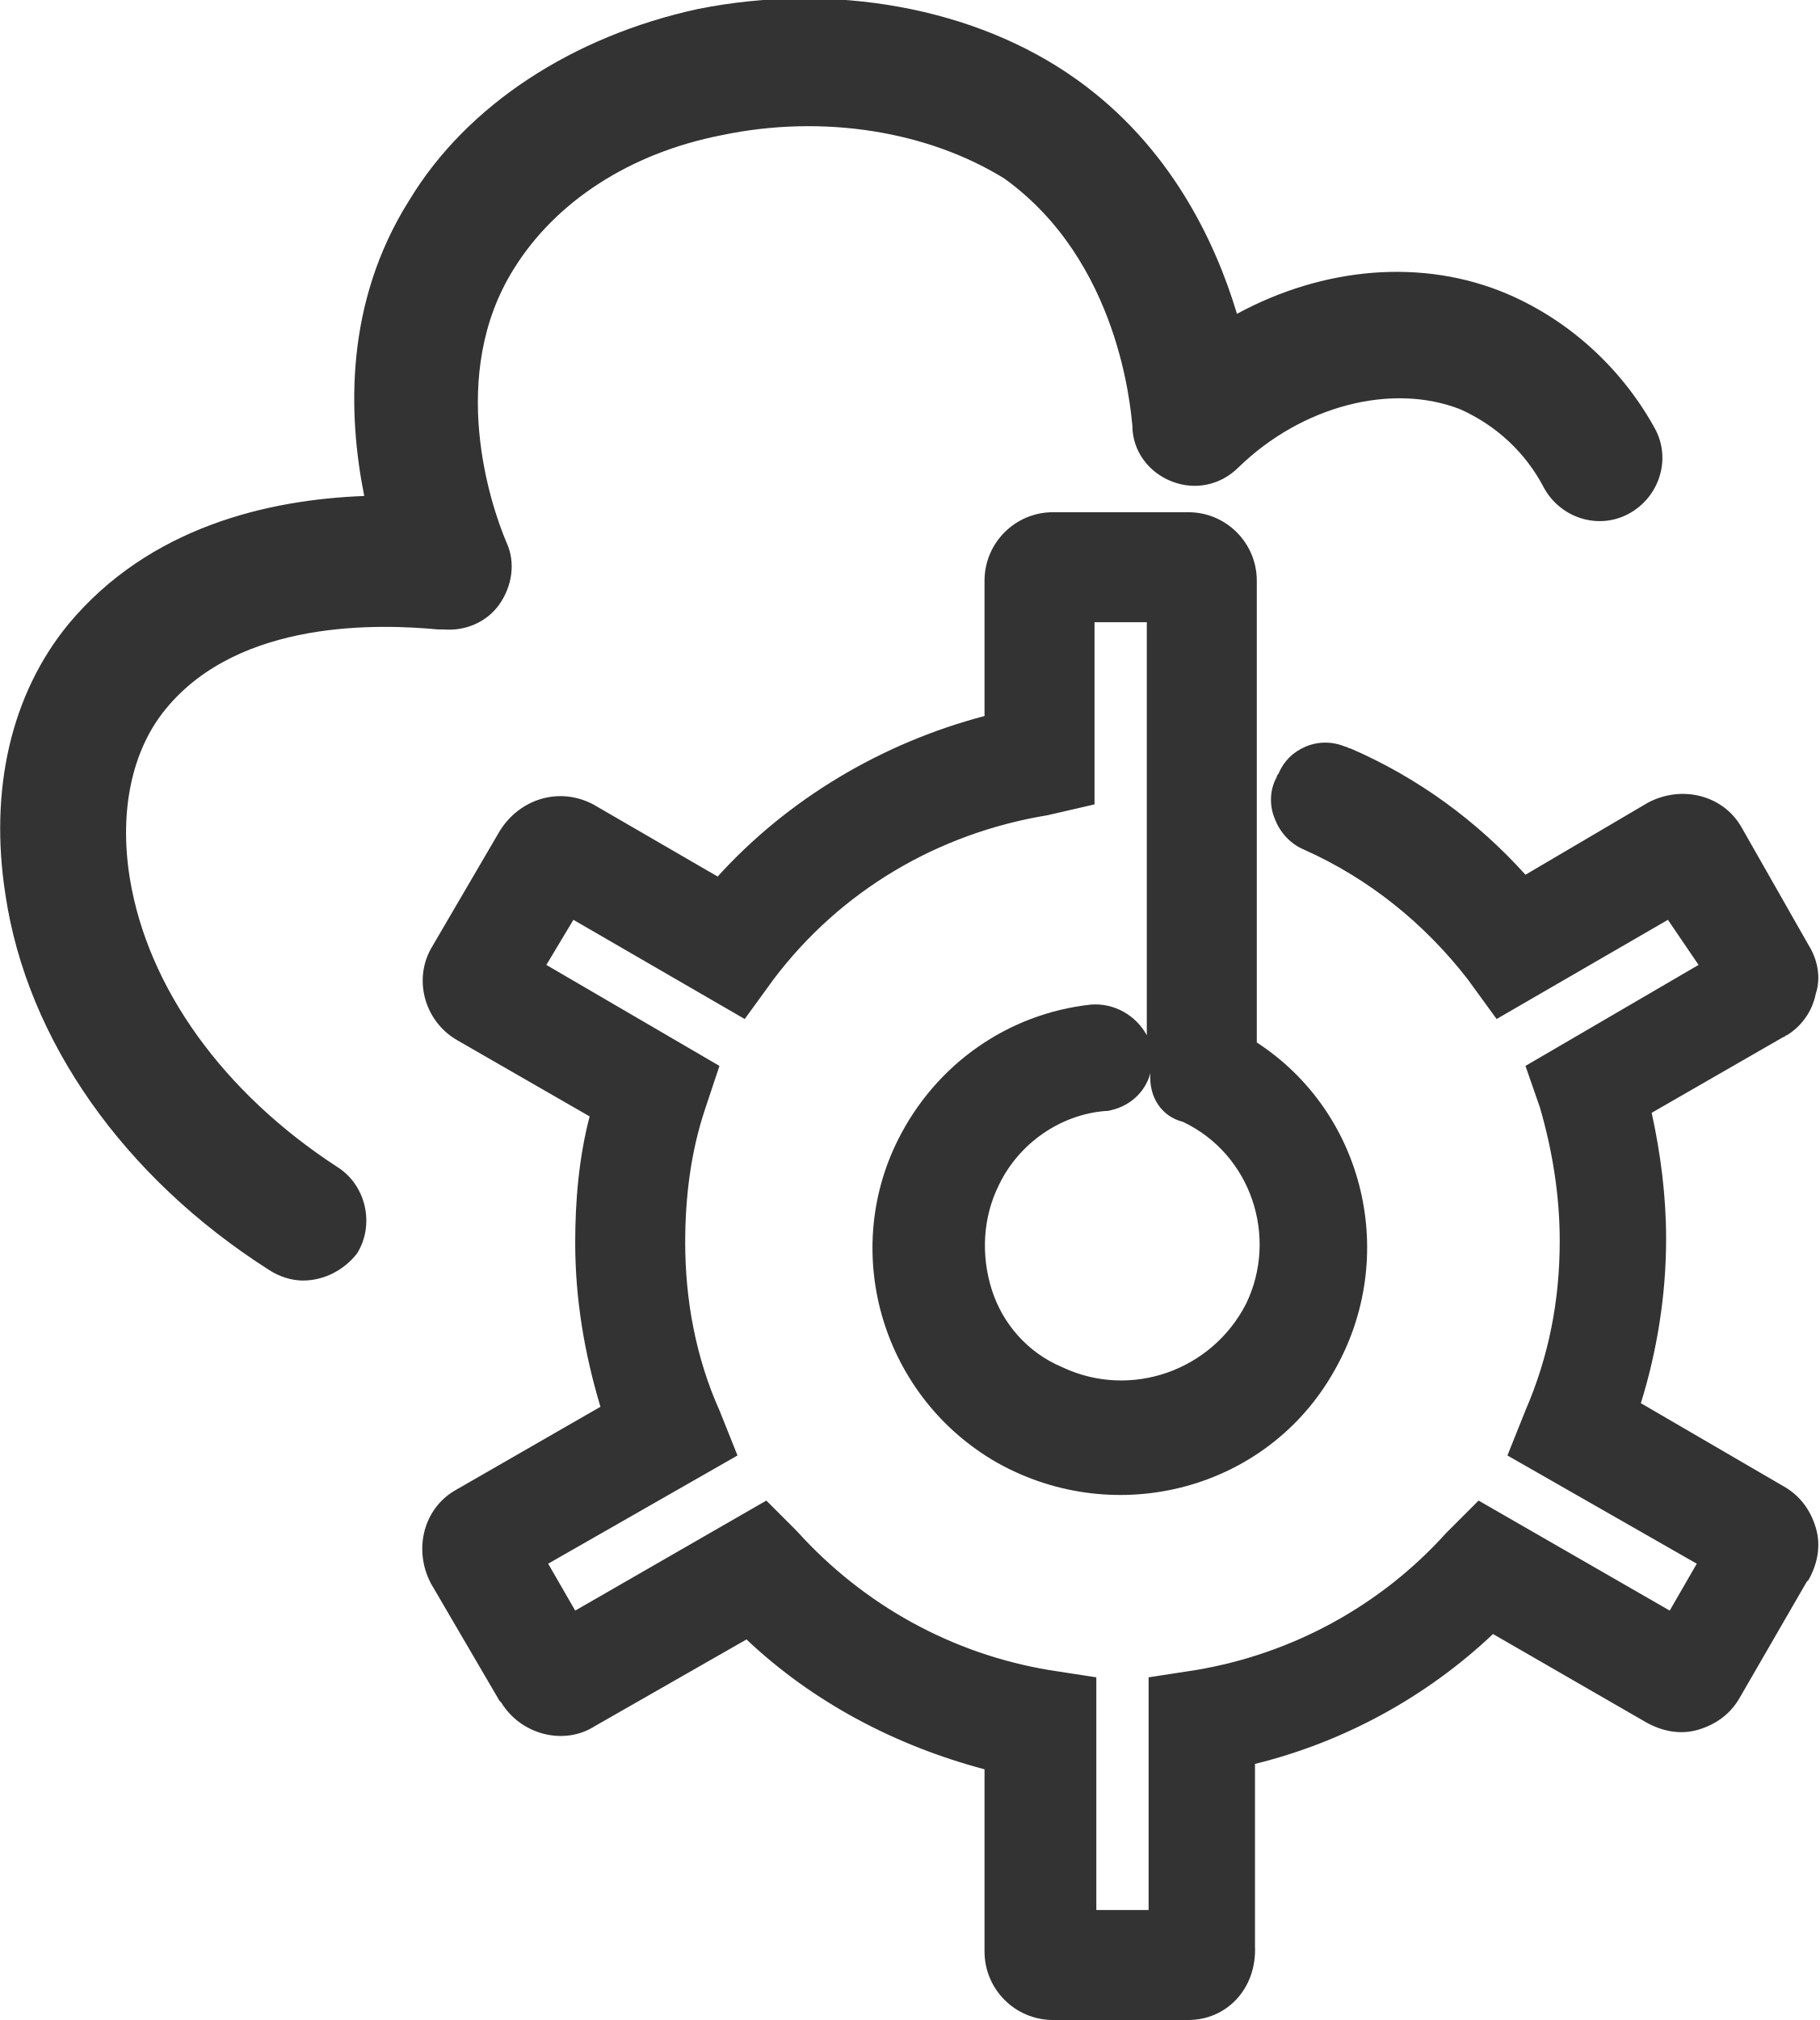
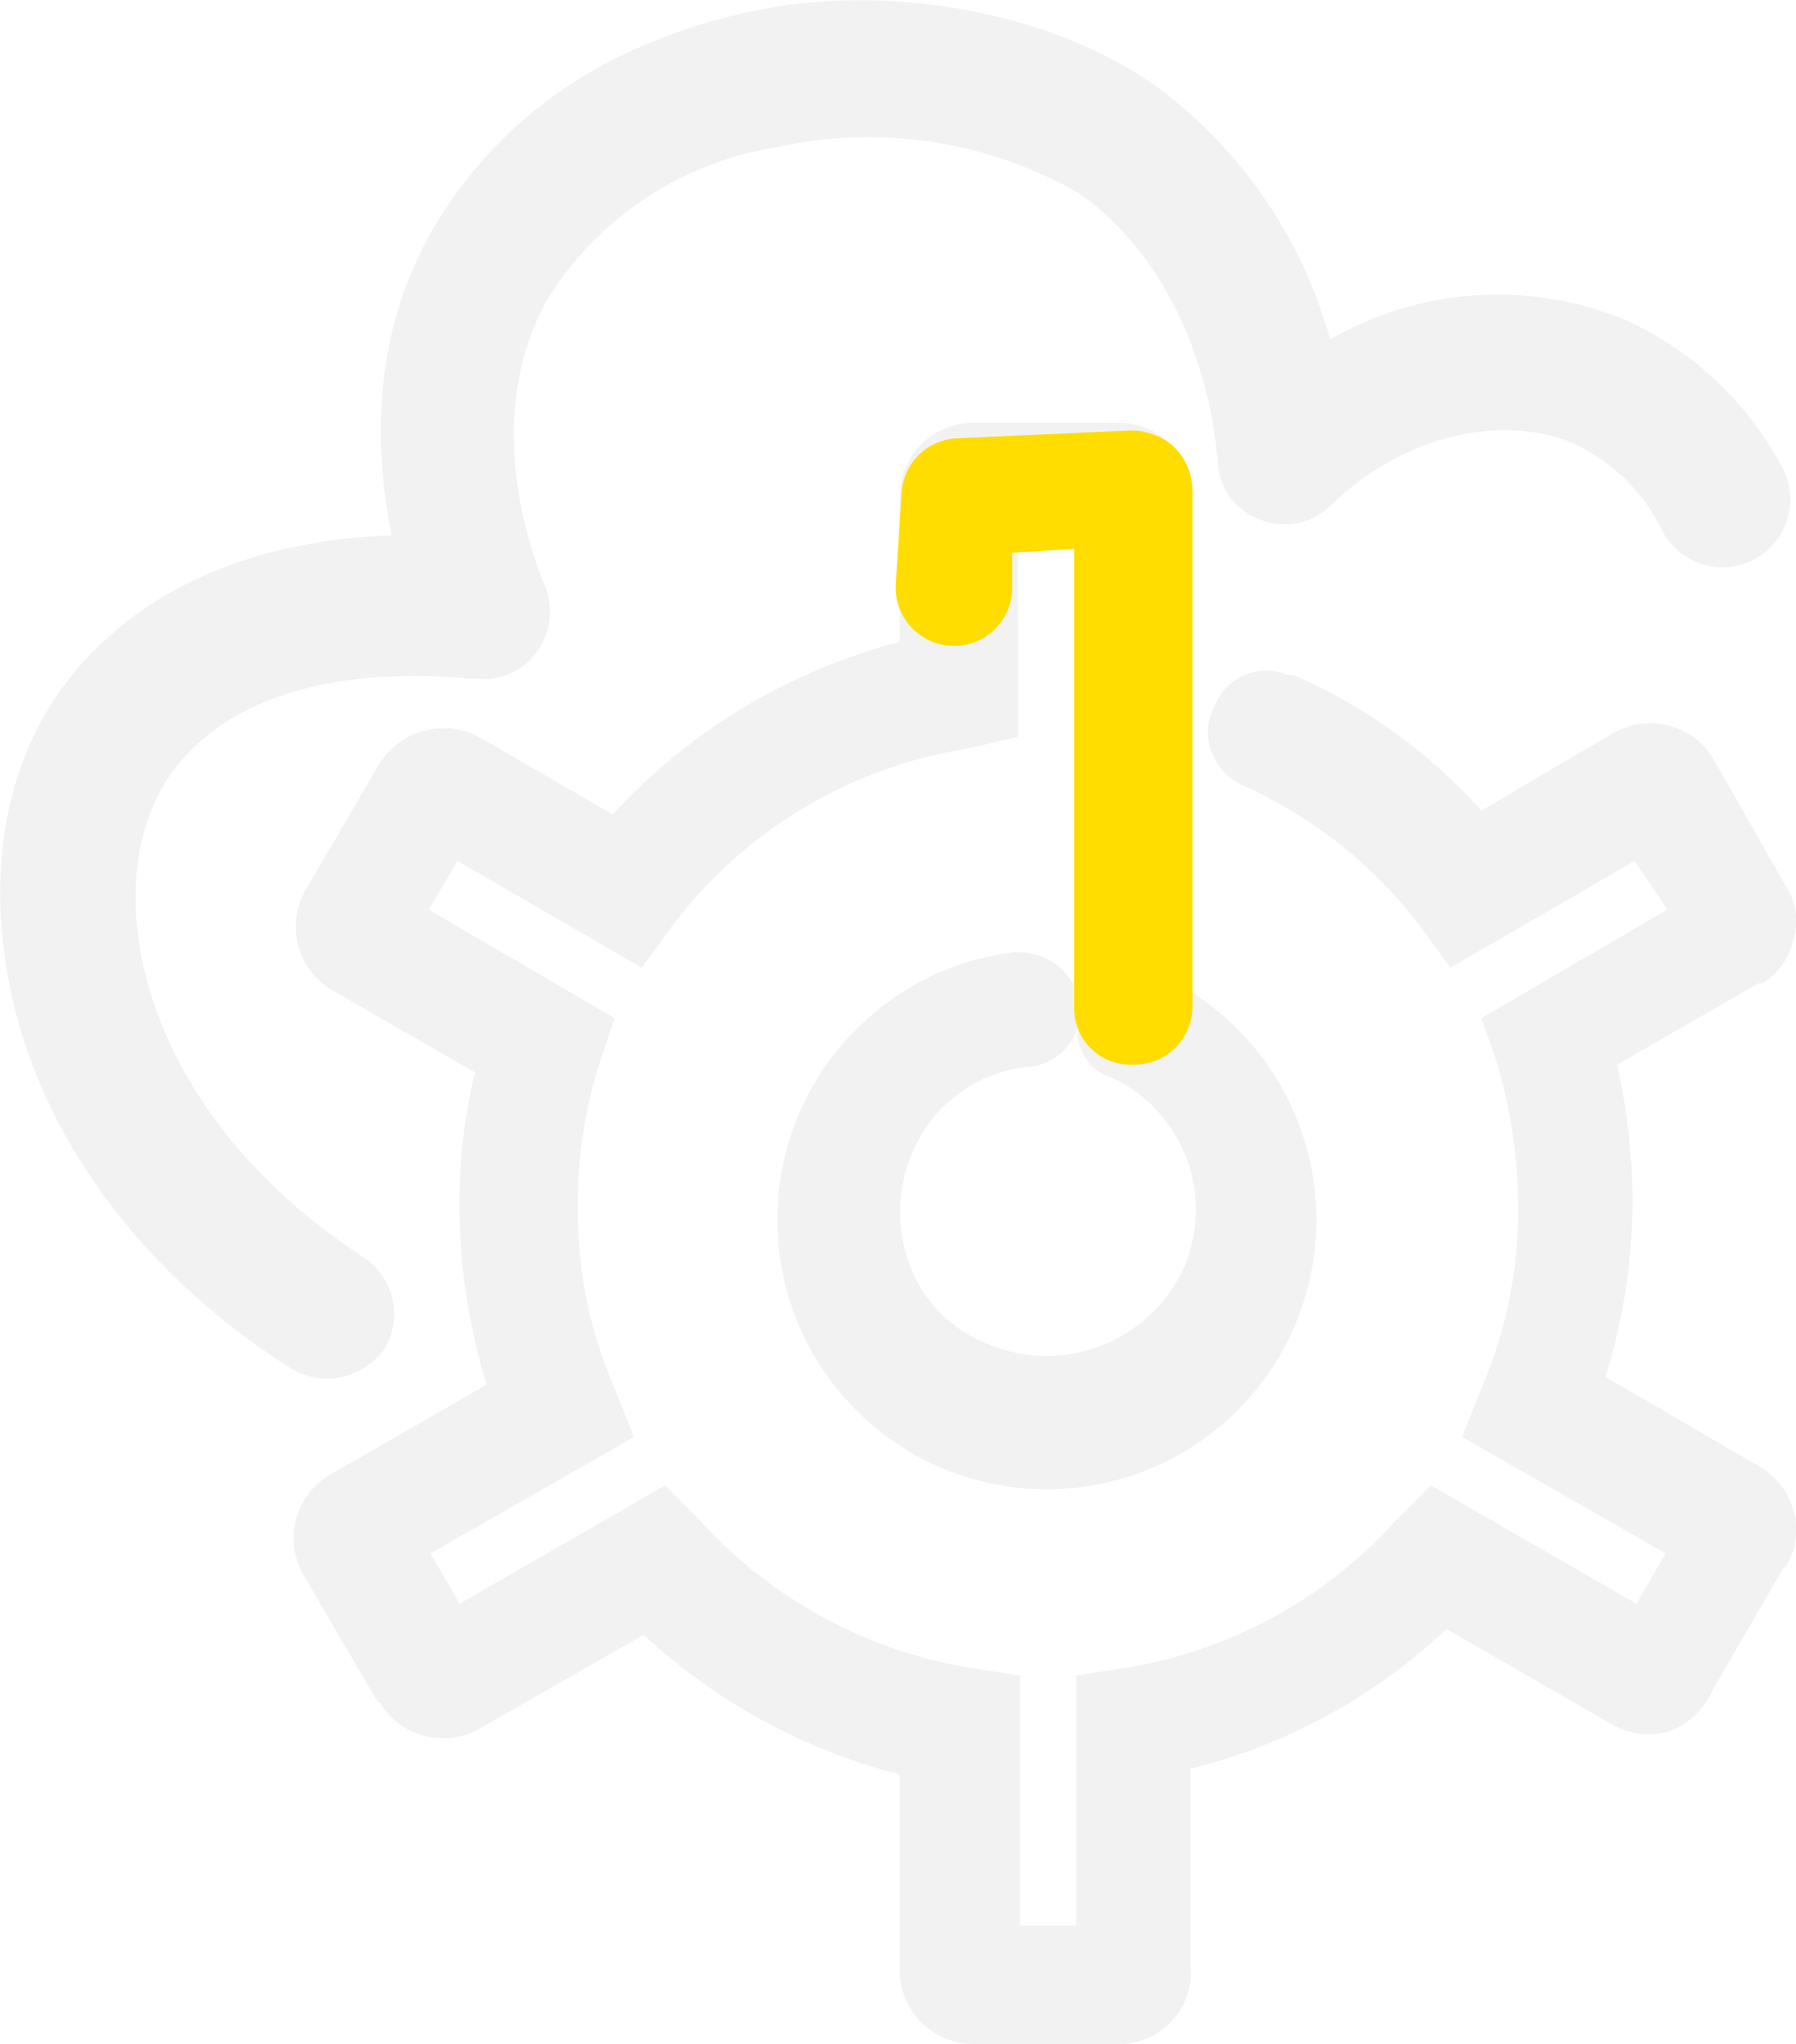
- <svg xmlns="http://www.w3.org/2000/svg" version="1.1" id="Layer_1" x="0px" y="0px" viewBox="0 0 100.9 112" style="enable-background:new 0 0 100.9 112;" xml:space="preserve">
-   <style type="text/css">
- 	.st0{fill:#333333;}
- </style>
-   <g id="Layer_2_1_">
-     <g id="Layer_1-2">
-       <path class="st0" d="M16.8,71c-0.6,0-1.3-0.2-1.9-0.6c-8-5.1-13.4-12.7-14.6-20.8c-0.9-5.8,0.3-11.1,3.5-15    c4.5-5.4,11.1-6.9,16.4-7.1c-0.9-4.5-1.1-10.7,2.5-16.4c3.2-5.3,9.1-9.1,16-10.6c7.5-1.5,15.4-0.1,21,3.9c5.2,3.7,7.7,9,8.9,13    c4.8-2.6,10.3-3.1,15-1.1c3.5,1.5,6.4,4.2,8.2,7.5c0.9,1.7,0.2,3.8-1.5,4.7c-1.7,0.9-3.8,0.2-4.7-1.5c-1-1.9-2.6-3.4-4.6-4.3    c-3.8-1.5-8.8-0.2-12.3,3.2c-1,1-2.4,1.3-3.7,0.8c-1.3-0.5-2.2-1.7-2.2-3.1c-0.1-0.9-0.7-9.1-7.1-13.7C51.5,7.3,45.7,6.3,40,7.5    c-5.1,1-9.2,3.7-11.5,7.4c-3.7,5.9-1.3,13.1-0.4,15.2c0.5,1.1,0.3,2.4-0.4,3.4c-0.7,1-1.9,1.5-3.1,1.4l-0.3,0    c-3.2-0.3-11-0.6-15.1,4.4c-1.9,2.3-2.6,5.7-2,9.4c1,6.1,5.2,11.9,11.5,16c1.6,1,2.1,3.2,1.1,4.8C19.1,70.4,18,71,16.8,71z" />
-       <g>
-         <path class="st0" d="M68.2,58.6c5.8,3.3,7.9,10.8,4.5,16.6c-3.3,5.8-10.8,7.9-16.6,4.5c-5.6-3.2-7.7-10.2-4.9-16     c1.8-3.7,5.4-6.2,9.5-6.7c0.8-0.1,1.5,0.5,1.7,1.3c0.1,0.9-0.5,1.6-1.3,1.8c-3.1,0.3-5.8,2.2-7.1,5c-2.2,4.5-0.3,10,4.2,12.2     c4.5,2.2,10,0.3,12.2-4.2c2.2-4.5,0.3-9.9-4.2-12.1c-0.7-0.3-1.1-1-0.9-1.7c-0.1-0.2-0.2-0.5-0.2-0.7V33h-5.9v10.4l-1.3,0.3     c-6.4,1-12.2,4.5-16.2,9.7l-0.8,1.1L31.3,49l-3,5.1l9.8,5.7L37.7,61c-0.8,2.6-1.2,5.2-1.2,7.9c0,3.4,0.7,6.8,2,9.9l0.5,1.3     l-10.7,6.1l3,5.2l10.9-6.3l0.9,0.9c3.8,4.3,9.1,7.2,14.8,8.1l1.3,0.2v13.1h5.9V94.3l1.3-0.2c5.7-0.9,10.9-3.8,14.8-8.1l0.9-0.9     L93,91.4l3-5.2l-10.7-6.1l0.5-1.3c1.3-3.1,2-6.5,2-9.9c0-2.7-0.4-5.3-1.2-7.9l-0.4-1.2l9.8-5.7L93,49l-9.6,5.5l-0.8-1.1     c-2.6-3.3-5.9-6-9.7-7.7c-0.8-0.3-1.1-1.2-0.8-2c0,0,0-0.1,0.1-0.1c0.3-0.7,1.1-1.1,1.8-0.8c0.1,0,0.1,0.1,0.2,0.1     c3.9,1.7,7.3,4.3,10,7.6l7.9-4.6c1.1-0.6,2.5-0.2,3.2,0.9l3.7,6.5c0.6,1,0.3,2.4-0.7,3c0,0-0.1,0-0.1,0.1l-8.3,4.8     c0.7,2.5,1,5.1,1,7.7c0,3.3-0.6,6.7-1.7,9.8l9,5.2c1.1,0.6,1.5,2,0.8,3.1c0,0,0,0,0,0.1l-3.7,6.5c-0.6,1.1-2,1.5-3.1,0.8     c0,0,0,0-0.1,0L82.7,89c-4,4-9,6.7-14.5,7.9v11.3c0,1.3-1,2.3-2.3,2.3h0h-7.5c-1.3,0-2.3-1-2.3-2.3l0,0V96.9     C50.6,95.7,45.6,93,41.6,89l-9.4,5.4c-1.1,0.7-2.5,0.3-3.2-0.7c0,0,0,0,0-0.1l-3.8-6.5c-0.6-1.1-0.2-2.5,0.9-3.2l9-5.2     c-1.1-3.1-1.7-6.5-1.7-9.8c0-2.6,0.3-5.2,1-7.7l-8.3-4.8c-1.1-0.6-1.5-2-0.9-3.1l3.8-6.5c0.7-1.1,2.1-1.5,3.2-0.9l7.9,4.6     c4.1-4.9,9.7-8.3,16-9.6v-8.7c0-1.3,1-2.3,2.3-2.3h7.5c1.3,0,2.3,1,2.3,2.3c0,0,0,0,0,0S68.2,58.6,68.2,58.6z" />
-         <path class="st0" d="M65.9,112h-7.5c-2.1,0-3.8-1.7-3.8-3.8V98.1c-4.9-1.3-9.5-3.7-13.2-7.2l-8.4,4.8c-1.7,1.1-4.1,0.5-5.2-1.3     l-0.1-0.1l-3.8-6.5c-1-1.9-0.4-4.2,1.4-5.2l8-4.6c-0.9-3-1.4-6-1.4-9.1c0-2.3,0.2-4.7,0.8-7l-7.3-4.2c-1.8-1-2.5-3.3-1.5-5.1     l3.8-6.5c1.1-1.8,3.3-2.5,5.2-1.5l6.9,4c3.9-4.3,9.1-7.4,14.8-8.9v-7.5c0-2.1,1.7-3.8,3.8-3.8h7.5c2.1,0,3.8,1.7,3.8,3.8v25.6     c6,3.9,7.9,11.9,4.3,18.2c-3.7,6.6-12.1,8.8-18.7,5.1c-6.3-3.6-8.7-11.5-5.5-17.9c2.1-4.2,6.1-7,10.7-7.5     c1.3-0.1,2.5,0.6,3.1,1.7V34.5h-2.9v10.1l-2.6,0.6c-6.1,1-11.5,4.2-15.2,9.1l-1.6,2.2L31.8,51l-1.5,2.5l9.6,5.6l-0.8,2.4     c-0.8,2.4-1.1,4.9-1.1,7.4c0,3.2,0.6,6.4,1.9,9.3l1,2.5l-10.5,6l1.5,2.6l10.6-6.1l1.7,1.7c3.7,4.1,8.6,6.8,14,7.7l2.6,0.4v12.9     h2.9V93l2.6-0.4c5.4-0.9,10.3-3.6,13.9-7.6l1.8-1.8l10.6,6.1l1.5-2.6l-10.5-6l1-2.5c1.3-3,1.9-6.1,1.9-9.4c0-2.5-0.4-5-1.1-7.4     l-0.8-2.3l9.6-5.6L92.5,51L83,56.5l-1.6-2.2c-2.4-3.1-5.5-5.6-9.1-7.2c-0.7-0.3-1.3-0.9-1.6-1.7c-0.3-0.7-0.3-1.6,0.1-2.3     c0,0,0-0.1,0.1-0.2c0.3-0.7,0.8-1.2,1.5-1.5c0.7-0.3,1.5-0.3,2.2,0c0.1,0,0.2,0.1,0.3,0.1c3.7,1.6,7,4,9.7,7l6.8-4     c1.9-1,4.2-0.4,5.2,1.4l3.7,6.5c0.5,0.8,0.7,1.8,0.4,2.7c-0.2,1-0.8,1.8-1.6,2.3c-0.1,0-0.1,0.1-0.2,0.1l-7.3,4.2     c0.5,2.3,0.8,4.6,0.8,7c0,3.1-0.5,6.2-1.4,9.1l7.9,4.6c0.9,0.5,1.5,1.3,1.8,2.3c0.3,1,0.1,2-0.4,2.9l-0.1,0.1l-3.7,6.4     c-0.5,0.9-1.3,1.5-2.3,1.8c-1,0.3-2,0.1-2.9-0.4l-8.5-4.9c-3.7,3.5-8.3,6-13.2,7.2v10.1C69.7,110.3,68,112,65.9,112z M58,108.9     c0.1,0.1,0.2,0.1,0.4,0.1h7.5c0.1,0,0.3,0,0.4-0.1H58z M66.6,95.6v13c0.1-0.1,0.1-0.2,0.1-0.4V95.7l1.2-0.3     c5.2-1.1,10-3.7,13.8-7.5l0.8-0.8l10.4,6c0.1,0.1,0.2,0.1,0.3,0.1L82.3,87l-0.1,0.1C78.3,91.6,72.7,94.6,66.6,95.6L66.6,95.6z      M41.8,87.1l0.8,0.8c3.8,3.8,8.5,6.4,13.8,7.5l1.2,0.3v12.5c0,0.1,0,0.3,0.1,0.4l0-13C51.6,94.6,46,91.6,42,87l0,0l-10.8,6.3     c0.1,0,0.2-0.1,0.3-0.1L41.8,87.1z M97.8,86l-4.1,7.1c0.1-0.1,0.2-0.2,0.3-0.3l3.7-6.5C97.8,86.2,97.8,86.1,97.8,86z M26.4,85.9     c0,0.2,0,0.3,0.1,0.5l3.8,6.5c0.1,0.1,0.2,0.2,0.3,0.3L26.4,85.9z M26.5,54.8c0.1,0.1,0.2,0.2,0.3,0.3l9.3,5.4l-0.3,1.1     c-0.6,2.4-1,4.8-0.9,7.3c0,3.2,0.5,6.3,1.6,9.3l0.4,1.2l-10.1,5.8c-0.1,0.1-0.2,0.2-0.3,0.3l10.6-6l0-0.1     C35.7,76,35,72.5,35,68.9c0-2.8,0.4-5.6,1.3-8.4l0-0.1L26.5,54.8z M87.2,79.4l10.6,6c-0.1-0.1-0.2-0.2-0.3-0.3l-10.1-5.8l0.4-1.2     c1.1-3,1.6-6.1,1.6-9.3c0-2.5-0.3-4.9-0.9-7.3l-0.3-1.1l9.3-5.4c0.1-0.1,0.2-0.2,0.3-0.3L88,60.5l0,0c0.9,2.7,1.3,5.5,1.3,8.4     C89.3,72.5,88.6,76,87.2,79.4L87.2,79.4z M60.8,58.6C60.8,58.6,60.8,58.6,60.8,58.6c-3.6,0.4-6.7,2.6-8.3,5.9     c-2.5,5.1-0.6,11.2,4.3,14c5.1,2.9,11.7,1.1,14.6-4c2.9-5.1,1.1-11.7-4-14.6l-0.7-0.4l0,0.1l0.1,0c5.2,2.6,7.4,8.9,4.9,14.1     c-1.2,2.5-3.4,4.5-6.1,5.4c-2.7,0.9-5.6,0.8-8.1-0.5c-2.5-1.2-4.5-3.4-5.4-6.1s-0.8-5.6,0.5-8.1c1.5-3.2,4.6-5.5,8.2-5.8     C60.9,58.7,60.9,58.7,60.8,58.6C60.9,58.6,60.9,58.6,60.8,58.6z M63.8,59.5c-0.3,1.1-1.2,1.9-2.4,2.1l-0.1,0     c-2.5,0.2-4.8,1.8-5.9,4.1c-0.9,1.8-1,3.9-0.4,5.8s2,3.5,3.9,4.3c3.8,1.8,8.3,0.2,10.2-3.5c1.8-3.7,0.3-8.3-3.5-10.1     C64.4,61.9,63.7,60.8,63.8,59.5z M66.6,58.5c0,0,0,0.1,0,0.1l0.1,0.1V32.2c0-0.1,0-0.3-0.1-0.4V58.5z M30.6,47.3     c-0.1,0.1-0.2,0.2-0.3,0.3l-3.8,6.5c0,0.1-0.1,0.2-0.1,0.3L30.6,47.3z M93.7,47.3l3.7,6.4L94,47.5C93.9,47.4,93.8,47.3,93.7,47.3     z M73.6,44.3L73.6,44.3c4,1.9,7.5,4.7,10.2,8.2l0,0l9.5-5.4c-0.2,0-0.3,0-0.5,0.1l-9,5.2l-0.8-1C80.5,48.4,77.3,45.9,73.6,44.3     L73.6,44.3z M31,47.1l9.5,5.4l0,0c4.2-5.5,10.3-9.2,17.1-10.3l0.1,0V31.8c-0.1,0.1-0.1,0.2-0.1,0.4v9.9l-1.2,0.2     c-5.9,1.2-11.3,4.5-15.2,9.1l-0.8,1l-9-5.2C31.3,47.1,31.2,47.1,31,47.1z M58,31.5h8.3c-0.1-0.1-0.2-0.1-0.4-0.1h-7.5     C58.3,31.4,58.1,31.4,58,31.5z" />
+ <svg xmlns="http://www.w3.org/2000/svg" viewBox="0 0 92.6 105.4">
+   <g id="Layer_2" data-name="Layer 2">
+     <g id="Layer_1-2" data-name="Layer 1">
+       <g id="Layer_2-2" data-name="Layer 2">
+         <g id="Layer_1-2-2" data-name="Layer 1-2">
+           <path d="M16.8,71.1a3.5,3.5,0,0,1-1.9-.6C6.9,65.4,1.5,57.8.3,49.7c-.9-5.8.3-11.1,3.5-15,4.5-5.4,11.1-6.9,16.4-7.1-.9-4.5-1.1-10.7,2.5-16.4S31.8,2.1,38.7.6s15.4-.1,21,3.9a24.3,24.3,0,0,1,8.9,13,17.3,17.3,0,0,1,15-1.1,17.1,17.1,0,0,1,8.2,7.5,3.5,3.5,0,1,1-6.2,3.2A9.6,9.6,0,0,0,81,22.8c-3.8-1.5-8.8-.2-12.3,3.2a3.4,3.4,0,0,1-3.7.8,3.3,3.3,0,0,1-2.2-3.1c-.1-.9-.7-9.1-7.1-13.7A21.8,21.8,0,0,0,40,7.6,17.1,17.1,0,0,0,28.5,15c-3.7,5.9-1.3,13.1-.4,15.2a3.5,3.5,0,0,1-.4,3.4A3.4,3.4,0,0,1,24.6,35h-.3c-3.2-.3-11-.6-15.1,4.4-1.9,2.3-2.6,5.7-2,9.4,1,6.1,5.2,11.9,11.5,16a3.5,3.5,0,0,1,1.1,4.8A3.8,3.8,0,0,1,16.8,71.1Z" style="fill:#f2f2f2" />
+           <path d="M60,52A12.2,12.2,0,1,1,47.9,73.1a12.2,12.2,0,0,1,4.6-22.7,1.6,1.6,0,0,1,1.7,1.3,1.7,1.7,0,0,1-1.3,1.8,8.7,8.7,0,0,0-7.1,5,9.1,9.1,0,1,0,16.4,8A9,9,0,0,0,58,54.4a1.4,1.4,0,0,1-.9-1.7,1.9,1.9,0,0,1-.2-.7V26.4H51V36.8l-1.3.3a25.5,25.5,0,0,0-16.2,9.7l-.8,1.1-9.6-5.5-3,5.1,9.8,5.7-.4,1.2a26.6,26.6,0,0,0-1.2,7.9,25.7,25.7,0,0,0,2,9.9l.5,1.3L20.1,79.6l3,5.2L34,78.5l.9.9a25.1,25.1,0,0,0,14.8,8.1l1.3.2v13.1h5.9V87.7l1.3-.2A25.4,25.4,0,0,0,73,79.4l.9-.9,10.9,6.3,3-5.2L77.1,73.5l.5-1.3a25.7,25.7,0,0,0,2-9.9,26.6,26.6,0,0,0-1.2-7.9L78,53.2l9.8-5.7-3-5.1-9.6,5.5-.8-1.1a25.9,25.9,0,0,0-9.7-7.7,1.5,1.5,0,0,1-.8-2A.1.1,0,0,1,64,37a1.4,1.4,0,0,1,1.8-.8H66a26.7,26.7,0,0,1,10,7.6l7.9-4.6a2.4,2.4,0,0,1,3.2.9l3.7,6.5a2.2,2.2,0,0,1-.7,3H90l-8.3,4.8a28.6,28.6,0,0,1,1,7.7A29.7,29.7,0,0,1,81,72.1l9,5.2a2.2,2.2,0,0,1,.8,3.1h0L87.1,87a2.2,2.2,0,0,1-3.1.8h-.1l-9.4-5.4A29.2,29.2,0,0,1,60,90.3v11.3a2.3,2.3,0,0,1-2.3,2.3H50.2a2.3,2.3,0,0,1-2.3-2.3h0V90.3a29.2,29.2,0,0,1-14.5-7.9L24,87.8a2.4,2.4,0,0,1-3.2-.7h0L17,80.5a2.4,2.4,0,0,1,.9-3.2l9-5.2a29.7,29.7,0,0,1-1.7-9.8,28.6,28.6,0,0,1,1-7.7l-8.3-4.8a2.3,2.3,0,0,1-.9-3.1l3.8-6.5a2.4,2.4,0,0,1,3.2-.9l7.9,4.6a28.3,28.3,0,0,1,16-9.6V25.6a2.3,2.3,0,0,1,2.3-2.3h7.5A2.3,2.3,0,0,1,60,25.6h0Z" style="fill:#f2f2f2" />
+           <path d="M57.7,105.4H50.2a3.8,3.8,0,0,1-3.8-3.8V91.5a30.5,30.5,0,0,1-13.2-7.2l-8.4,4.8a3.8,3.8,0,0,1-5.2-1.3h-.1l-3.8-6.5A3.8,3.8,0,0,1,17.1,76l8-4.6a31.4,31.4,0,0,1-1.4-9.1,27.9,27.9,0,0,1,.8-7l-7.3-4.2A3.8,3.8,0,0,1,15.7,46l3.8-6.5A3.9,3.9,0,0,1,24.7,38l6.9,4a30.5,30.5,0,0,1,14.8-8.9V25.6a3.8,3.8,0,0,1,3.8-3.8h7.5a3.8,3.8,0,0,1,3.8,3.8V51.2a13.9,13.9,0,1,1-9.2-2.1,3.3,3.3,0,0,1,3.1,1.7V27.9H52.5V38l-2.6.6a23.7,23.7,0,0,0-15.2,9.1l-1.6,2.2-9.5-5.5-1.5,2.5,9.6,5.6-.8,2.4a23.3,23.3,0,0,0-1.1,7.4,22.8,22.8,0,0,0,1.9,9.3l1,2.5-10.5,6,1.5,2.6,10.6-6.1L36,78.3A24.2,24.2,0,0,0,50,86l2.6.4V99.3h2.9V86.4l2.6-.4A24,24,0,0,0,72,78.4l1.8-1.8,10.6,6.1,1.5-2.6-10.5-6,1-2.5a23.2,23.2,0,0,0,1.9-9.4,26.5,26.5,0,0,0-1.1-7.4l-.8-2.3L86,46.9l-1.7-2.5-9.5,5.5-1.6-2.2a23.7,23.7,0,0,0-9.1-7.2,3,3,0,0,1-1.6-1.7,2.7,2.7,0,0,1,.1-2.3.3.3,0,0,1,.1-.2,2.8,2.8,0,0,1,1.5-1.5,2.8,2.8,0,0,1,2.2,0h.3a28,28,0,0,1,9.7,7l6.8-4a3.8,3.8,0,0,1,5.2,1.4l3.7,6.5a3.2,3.2,0,0,1,.4,2.7,3.5,3.5,0,0,1-1.6,2.3h-.2l-7.3,4.2a32.7,32.7,0,0,1,.8,7,30.9,30.9,0,0,1-1.4,9.1l7.9,4.6a3.8,3.8,0,0,1,1.8,2.3,3.7,3.7,0,0,1-.4,2.9H92l-3.7,6.4A3.8,3.8,0,0,1,86,89.3a3.7,3.7,0,0,1-2.9-.4L74.6,84a29.5,29.5,0,0,1-13.2,7.2v10.1A3.7,3.7,0,0,1,57.7,105.4Zm-7.9-3.1h0ZM58.4,89v13c.1-.1.1-.2.1-.4V89.1l1.2-.3a27.6,27.6,0,0,0,13.8-7.5l.8-.8,10.4,6H85L74.1,80.4H74A26.3,26.3,0,0,1,58.4,89ZM33.6,80.5l.8.8a27.2,27.2,0,0,0,13.8,7.5l1.2.3v12.5a.6.6,0,0,0,.1.4V89a26.4,26.4,0,0,1-15.7-8.6h0L23,86.7h.3Zm56-1.1-4.1,7.1.3-.3,3.7-6.5A.4.4,0,0,0,89.6,79.4Zm-71.4-.1a.9.9,0,0,0,.1.5l3.8,6.5.3.3Zm.1-31.1.3.3,9.3,5.4L27.6,55a25.6,25.6,0,0,0-.9,7.3,26.8,26.8,0,0,0,1.6,9.3l.4,1.2L18.6,78.6l-.3.3,10.6-6h0a27.5,27.5,0,0,1-.8-18.9h0ZM79,72.8l10.6,6-.3-.3L79.2,72.7l.4-1.2a26.8,26.8,0,0,0,1.6-9.3,29.8,29.8,0,0,0-.9-7.3L80,53.8l9.3-5.4.3-.3-9.8,5.8h0a26.3,26.3,0,0,1,1.3,8.4A27.3,27.3,0,0,1,79,72.8ZM52.6,52h0a10.5,10.5,0,0,0-8.3,5.9,10.7,10.7,0,1,0,14.9-4.6l-.7-.4h.1a10.7,10.7,0,0,1,4.9,14.1,10.5,10.5,0,0,1-6.1,5.4,10.4,10.4,0,0,1-8.1-.5,10.5,10.5,0,0,1-5.4-6.1,10.4,10.4,0,0,1,.5-8.1A10.1,10.1,0,0,1,52.6,52Zm3,.9A2.9,2.9,0,0,1,53.2,55h-.1a7.3,7.3,0,0,0-5.9,4.1,7.8,7.8,0,0,0-.4,5.8,6.9,6.9,0,0,0,3.9,4.3,7.8,7.8,0,0,0,10.2-3.5,7.5,7.5,0,0,0-3.5-10.1A2.5,2.5,0,0,1,55.6,52.9Zm2.8-1h.1V25.6a.6.6,0,0,0-.1-.4Zm-36-11.2-.3.3-3.8,6.5c0,.1-.1.2-.1.3Zm63.1,0,3.7,6.4-3.4-6.2Zm-20.1-3h0a28.1,28.1,0,0,1,10.2,8.2h0l9.5-5.4h-.5l-9,5.2-.8-1a25.5,25.5,0,0,0-9.4-7.1ZM22.8,40.5l9.5,5.4h0A26.9,26.9,0,0,1,49.4,35.6h.1V25.2c-.1.1-.1.2-.1.4v9.9l-1.2.2A27.3,27.3,0,0,0,33,44.8l-.8,1-9-5.2Zm27-15.6h0Z" style="fill:#f2f2f2" />
+         </g>
      </g>
+       <path d="M58.4,54.9a2.9,2.9,0,0,1-3-3V28.3l-3.2.2v2a3,3,0,1,1-6-.4l.3-4.7a3,3,0,0,1,2.8-2.8l9-.4a3.3,3.3,0,0,1,2.2.8,3.2,3.2,0,0,1,1,2.2V51.9A3,3,0,0,1,58.4,54.9Z" style="fill:#fd0" />
    </g>
  </g>
</svg>
